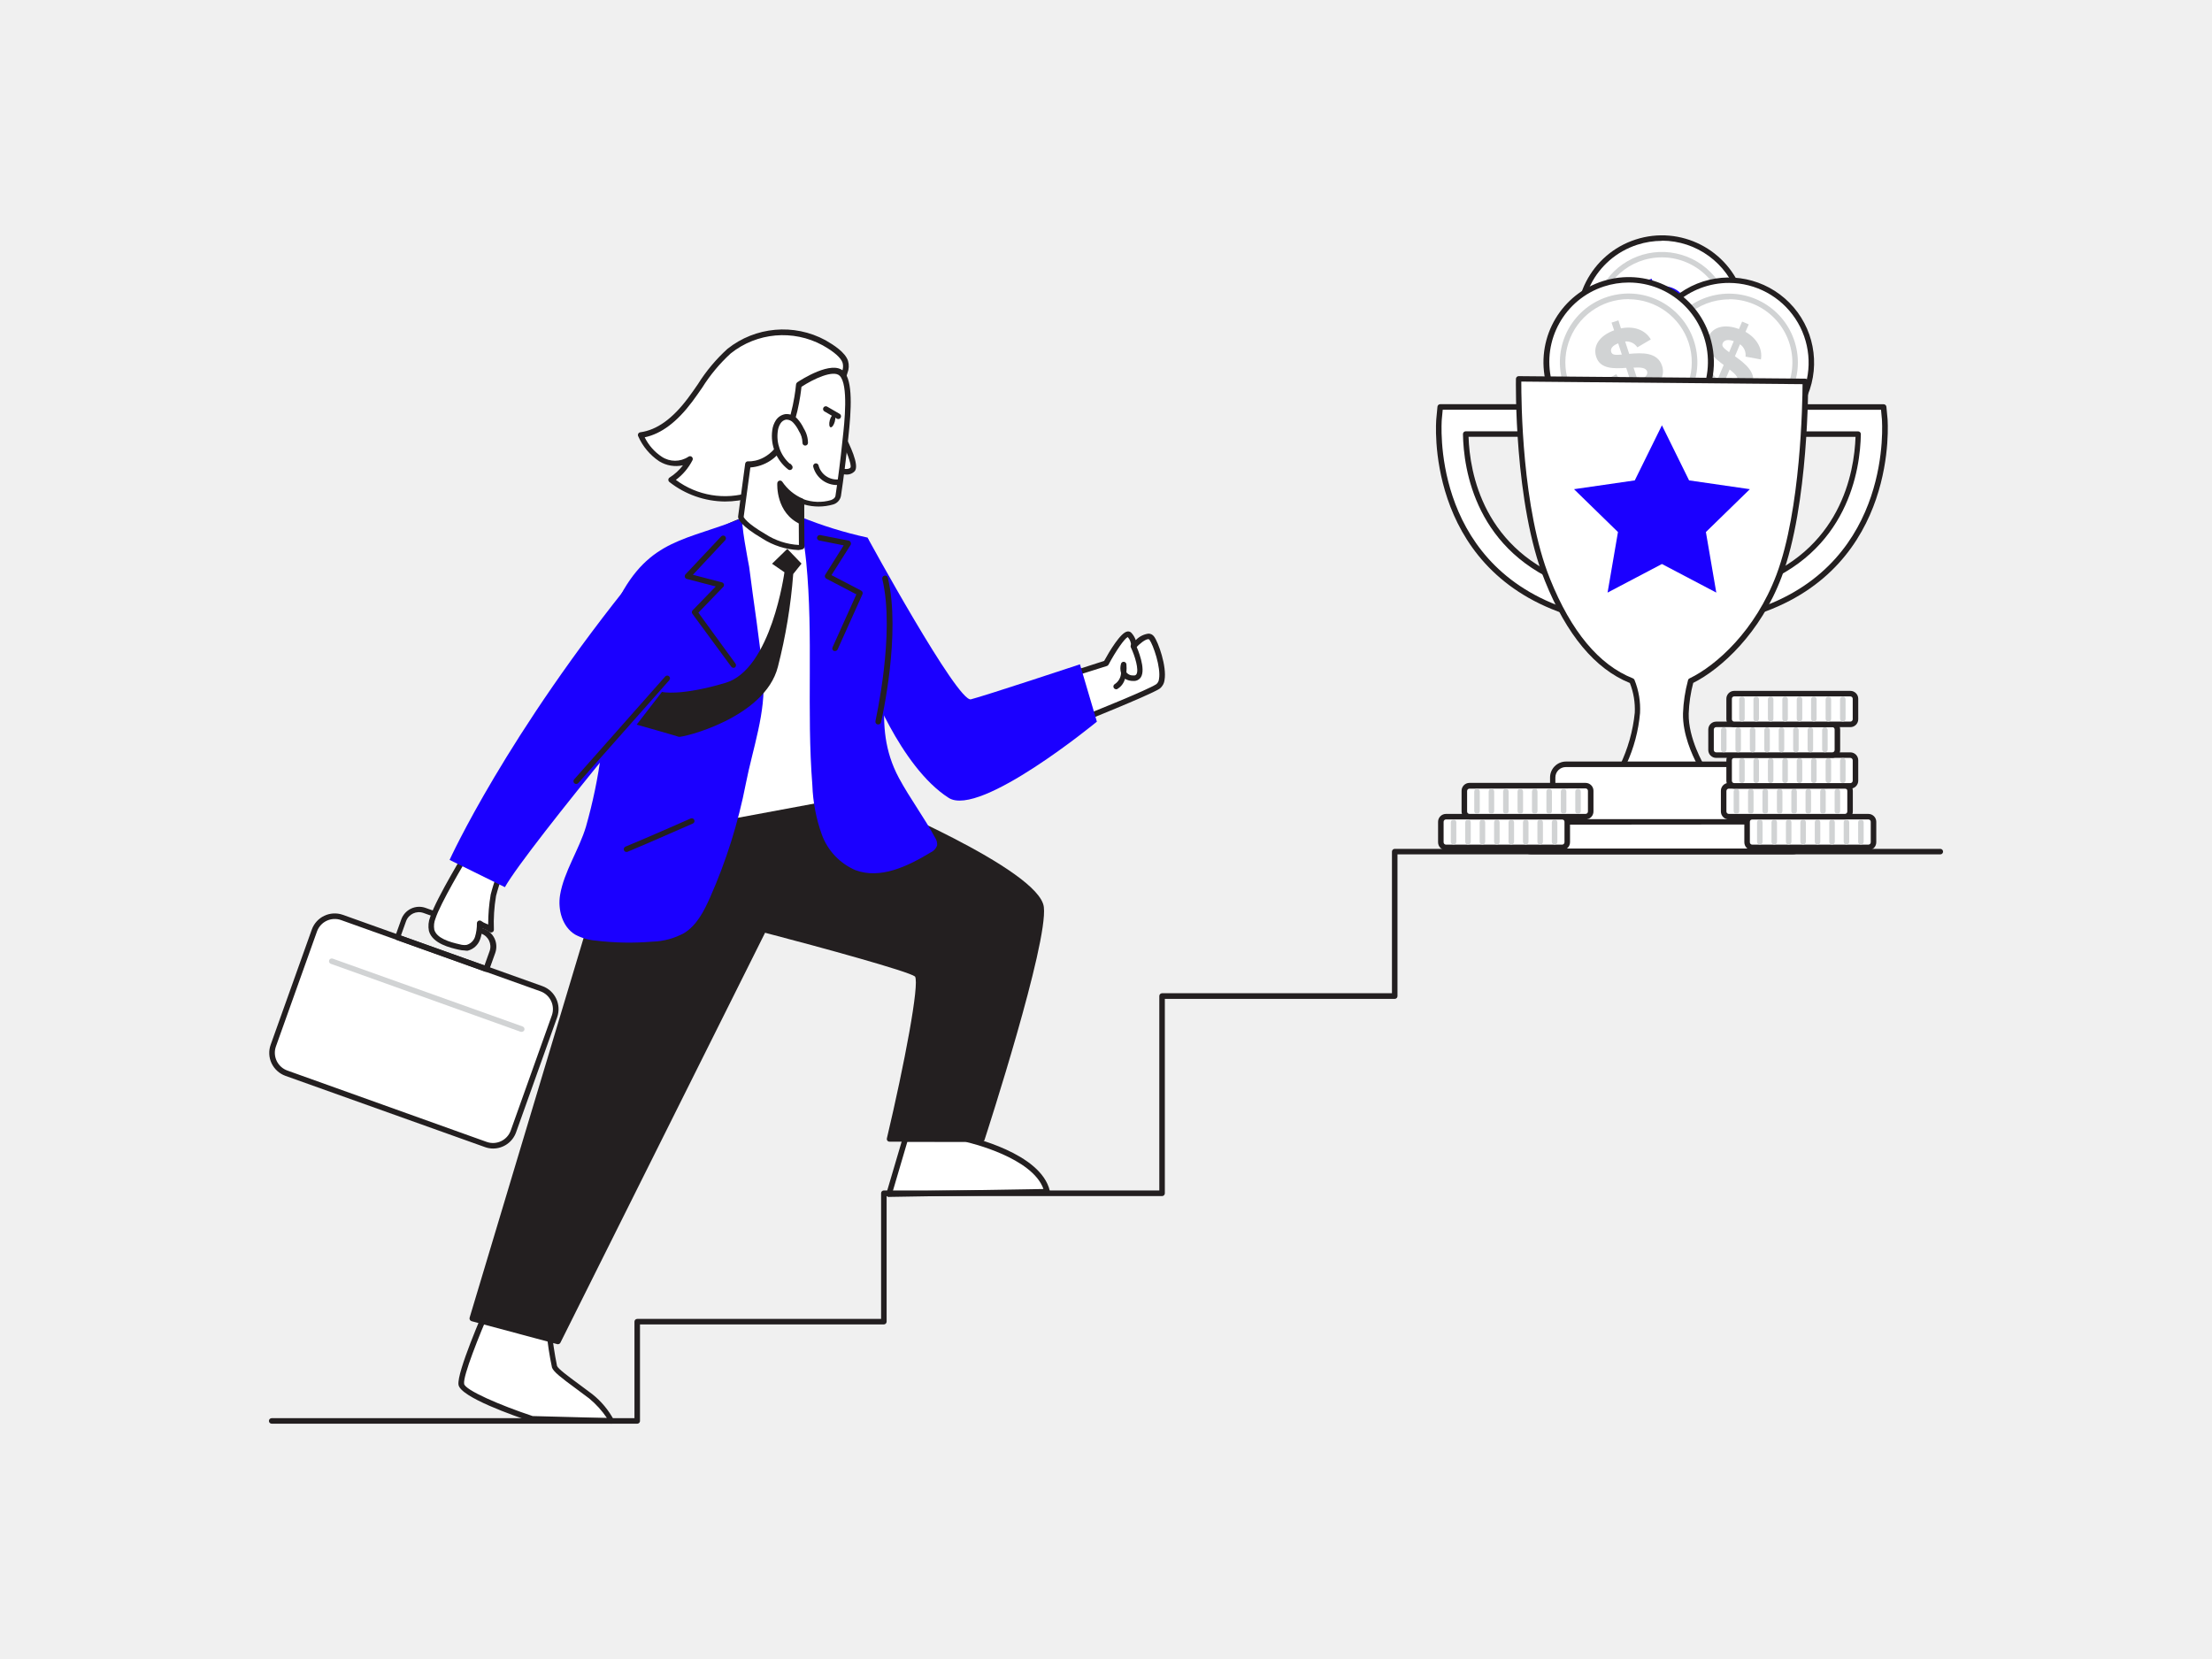
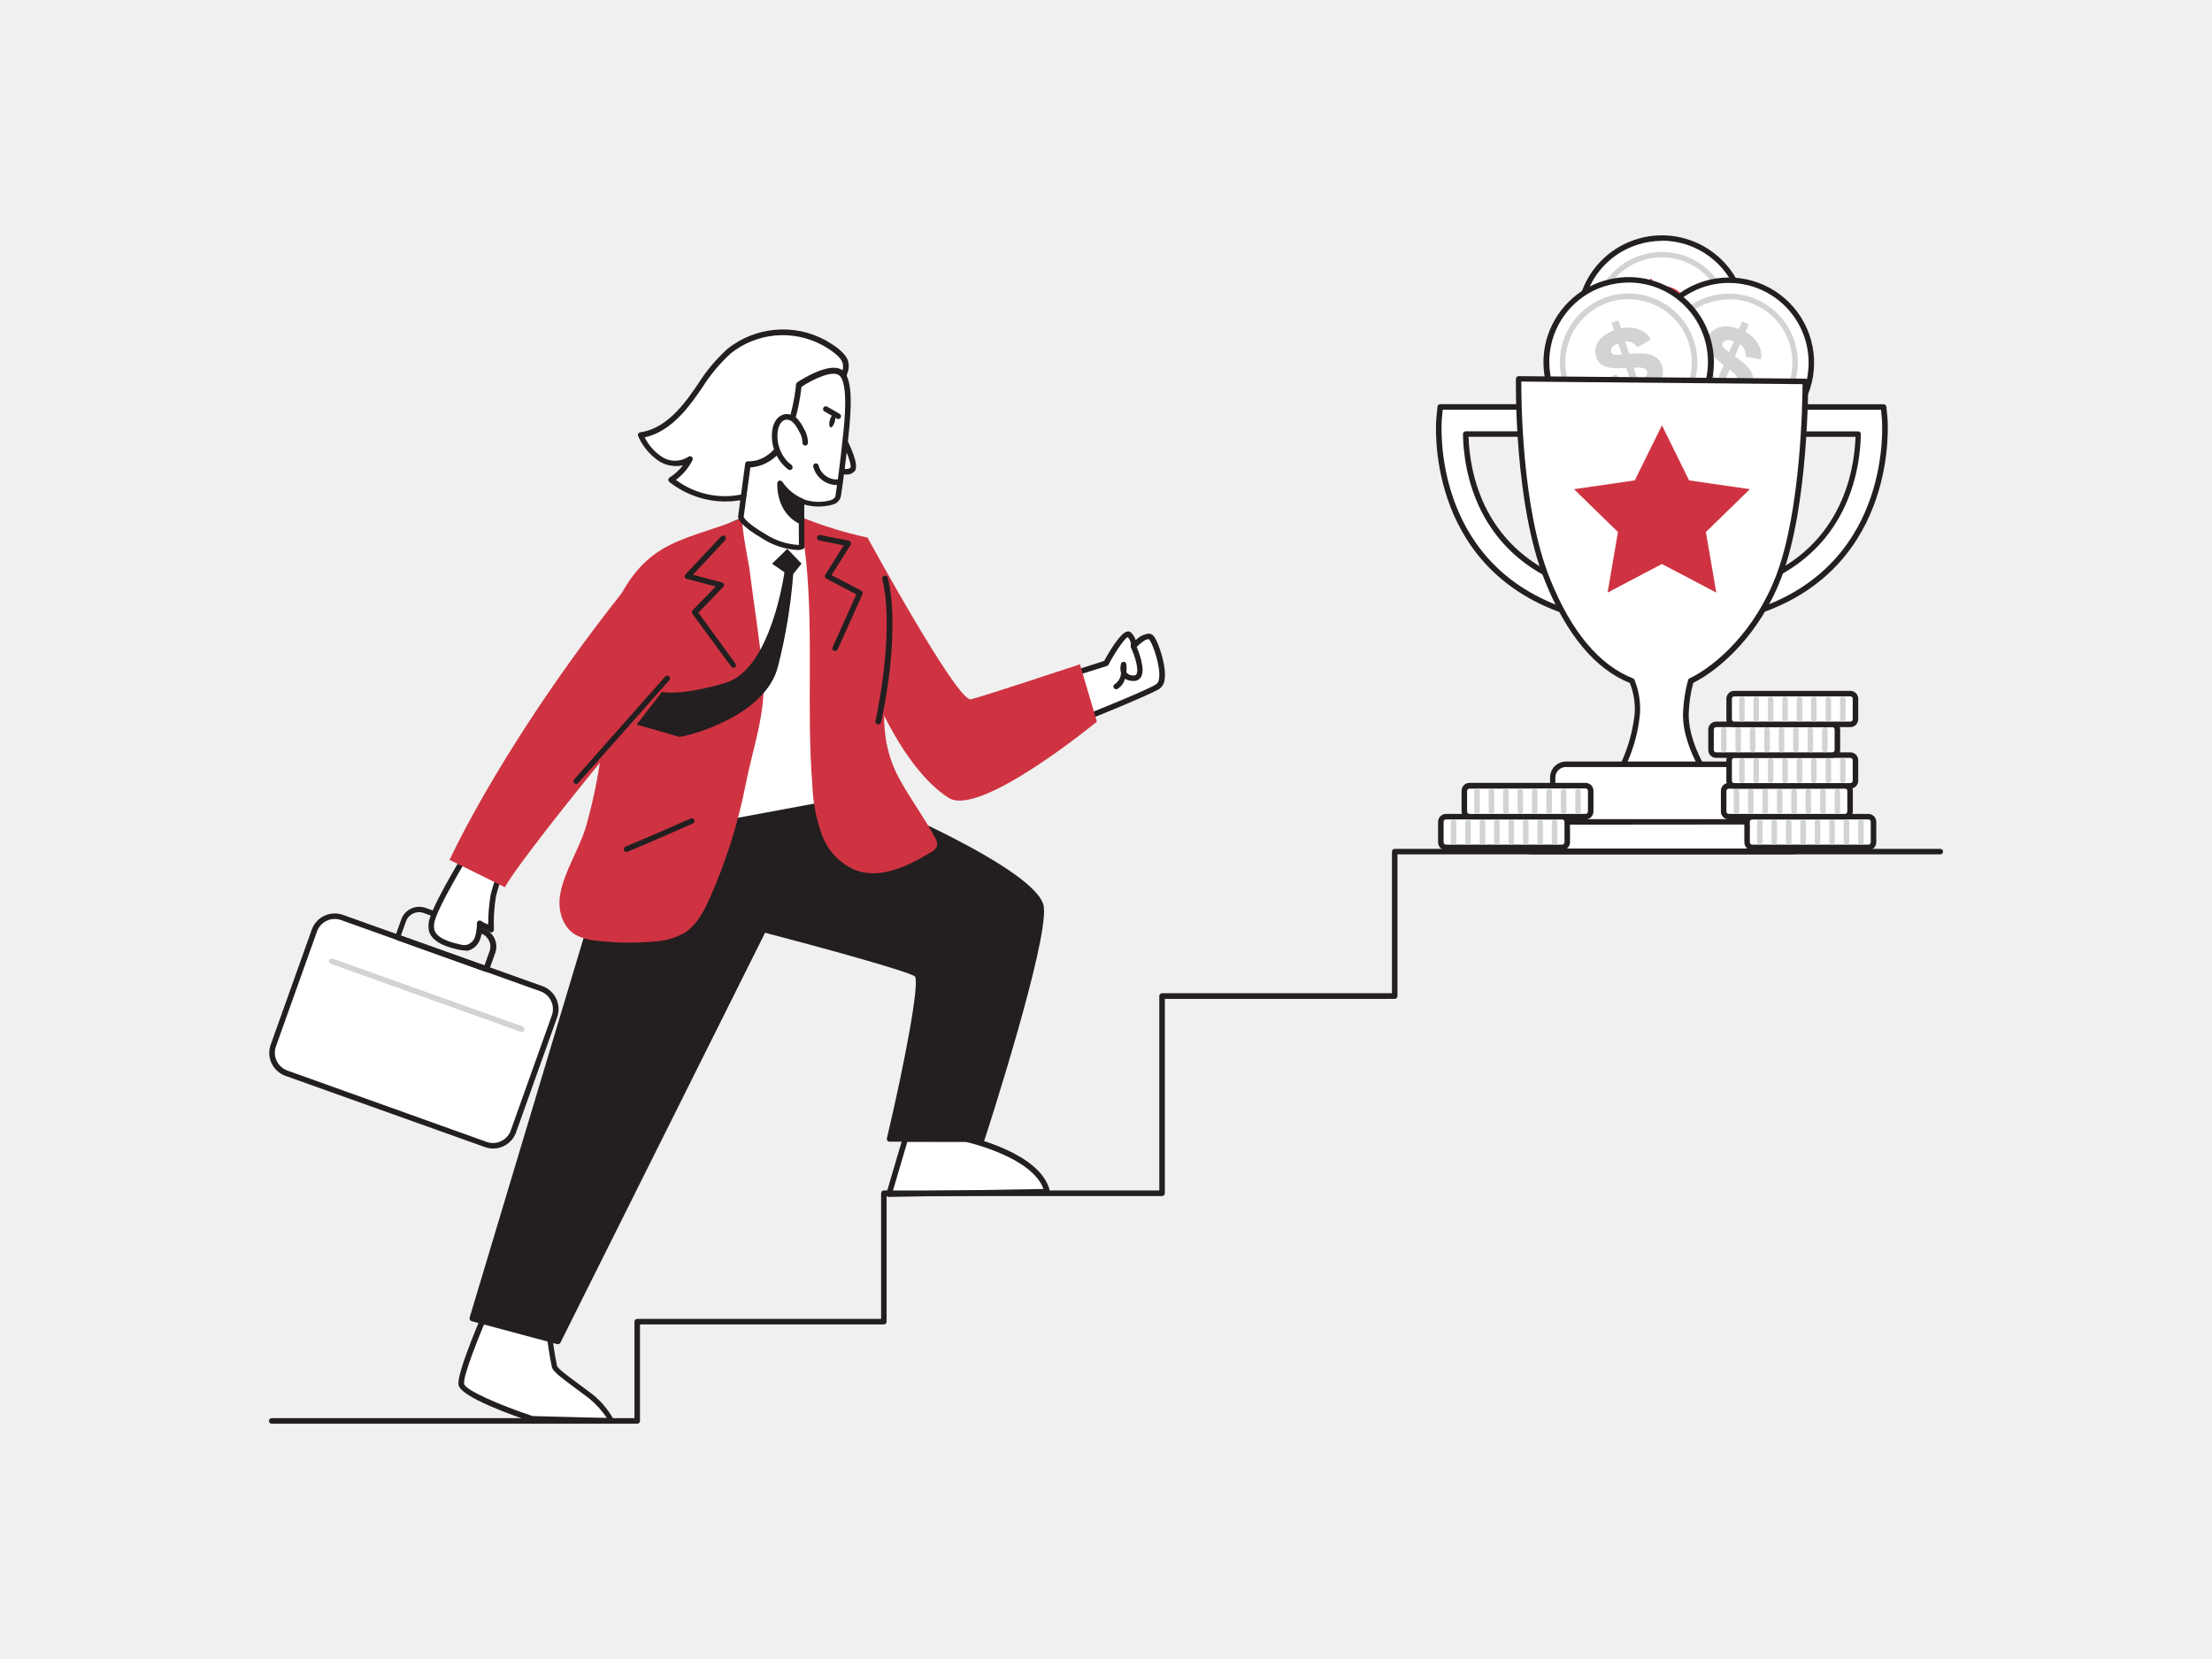
<svg xmlns="http://www.w3.org/2000/svg" viewBox="0 0 400 300">
  <g id="_494_motivation_flatline" data-name="#494_motivation_flatline">
    <circle cx="300.53" cy="57.97" r="14.92" fill="#fff" />
    <path d="M300.54,73.39a15.43,15.43,0,0,1-14.67-10.65,15.41,15.41,0,1,1,29.32-9.53h0a15.4,15.4,0,0,1-14.65,20.18Zm0-29.84a14.65,14.65,0,0,0-4.47.71,14.43,14.43,0,1,0,18.17,9.26h0a14.45,14.45,0,0,0-13.7-10Z" fill="#231f20" />
    <path d="M300.54,70.4a12.42,12.42,0,0,1-11.08-18.06,12.42,12.42,0,1,1,14.91,17.45A12.46,12.46,0,0,1,300.54,70.4Zm0-23.86a11.44,11.44,0,1,0,5.17,1.25A11.35,11.35,0,0,0,300.54,46.54Z" fill="#d1d3d4" />
-     <path d="M303,63.61l.51,1.55-1.24.4-.52-1.62c-2.55.53-4.73-.21-5.89-2.49l2.49-1.32A2.58,2.58,0,0,0,301,61.62L300.1,59c-2.24.16-4.73.23-5.44-2-.64-2,.64-3.84,3.24-4.79l-.45-1.4,1.23-.4.47,1.44c2.36-.46,4.37.28,5.4,2l-2.44,1.43a2.39,2.39,0,0,0-2.2-1.06l.73,2.24c2.3-.21,5.12-.35,5.94,2.18C307.24,60.64,305.89,62.6,303,63.61Zm-3.65-7-.67-2.06c-1,.37-1.46.95-1.25,1.57S298.31,56.64,299.31,56.58Zm4.55,3c-.22-.68-1.2-.74-2.43-.67l.79,2.44C303.54,60.87,304.07,60.2,303.86,59.56Z" fill="#1b00ff" />
+     <path d="M303,63.61l.51,1.55-1.24.4-.52-1.62c-2.55.53-4.73-.21-5.89-2.49l2.49-1.32A2.58,2.58,0,0,0,301,61.62L300.1,59c-2.24.16-4.73.23-5.44-2-.64-2,.64-3.84,3.24-4.79l-.45-1.4,1.23-.4.47,1.44c2.36-.46,4.37.28,5.4,2l-2.44,1.43a2.39,2.39,0,0,0-2.2-1.06l.73,2.24c2.3-.21,5.12-.35,5.94,2.18C307.24,60.64,305.89,62.6,303,63.61Zm-3.65-7-.67-2.06c-1,.37-1.46.95-1.25,1.57S298.31,56.64,299.31,56.58Zm4.55,3c-.22-.68-1.2-.74-2.43-.67l.79,2.44C303.54,60.87,304.07,60.2,303.86,59.56Z" fill="#CF3341" />
    <circle cx="312.69" cy="65.54" r="14.92" fill="#fff" />
    <path d="M312.68,81a15.28,15.28,0,0,1-6-1.22,15.41,15.41,0,0,1,.19-28.48,15.41,15.41,0,1,1,5.8,29.7Zm0-29.84a14.42,14.42,0,1,0,13.26,20h0a14.43,14.43,0,0,0-13.26-20Z" fill="#231f20" />
    <path d="M312.68,78a12.45,12.45,0,1,1,4.68-.92A12.39,12.39,0,0,1,312.68,78Zm0-23.86A11.43,11.43,0,1,0,323.21,70h0a11.43,11.43,0,0,0-6.08-15A11.48,11.48,0,0,0,312.69,54.11Z" fill="#d1d3d4" />
    <path d="M310.84,71.39l-.64,1.5-1.19-.5.66-1.57c-2.28-1.27-3.43-3.25-2.82-5.74l2.75.63a2.59,2.59,0,0,0,1,2.87L311.7,66c-1.79-1.34-3.72-2.92-2.82-5,.8-1.91,3-2.48,5.58-1.5l.57-1.35,1.2.51L315.64,60c2.09,1.2,3.12,3.08,2.79,5l-2.78-.51a2.38,2.38,0,0,0-1-2.24l-.92,2.17c1.88,1.34,4.11,3.08,3.07,5.53C316,72,313.71,72.55,310.84,71.39Zm1.84-7.7.84-2c-1-.36-1.72-.24-2,.37S311.88,63.08,312.68,63.69Zm1.48,5.23c.28-.67-.41-1.34-1.39-2.1l-1,2.37C313.07,69.7,313.9,69.54,314.16,68.92Z" fill="#d1d3d4" />
    <circle cx="294.51" cy="65.52" r="14.92" fill="#fff" />
    <path d="M294.52,80.93a15.41,15.41,0,1,1,14.65-20.18h0a15.41,15.41,0,0,1-14.65,20.18Zm0-29.84a14.65,14.65,0,0,0-4.47.71,14.34,14.34,0,1,0,4.47-.71Z" fill="#231f20" />
    <path d="M294.51,77.94a12.43,12.43,0,1,1,3.84-.61A12.45,12.45,0,0,1,294.51,77.94Zm0-23.85A11.43,11.43,0,1,0,305.37,62h0a11.45,11.45,0,0,0-10.85-7.89Z" fill="#d1d3d4" />
    <path d="M296.94,71.15l.5,1.55-1.23.4-.52-1.61c-2.56.52-4.73-.22-5.89-2.5l2.49-1.32a2.57,2.57,0,0,0,2.64,1.49l-.86-2.64c-2.23.16-4.72.23-5.43-2-.64-2,.64-3.84,3.24-4.79l-.46-1.39,1.24-.41.46,1.45c2.37-.47,4.38.27,5.4,2l-2.43,1.43a2.39,2.39,0,0,0-2.21-1.06l.73,2.24c2.3-.21,5.13-.35,5.95,2.18C301.21,68.18,299.87,70.14,296.94,71.15Zm-3.65-7-.67-2.06c-1,.37-1.46.95-1.26,1.57S292.29,64.18,293.29,64.12Zm4.55,3c-.23-.68-1.2-.74-2.44-.67l.8,2.45C297.52,68.41,298.05,67.74,297.84,67.1Z" fill="#d1d3d4" />
    <path d="M163.71,206l-3,10,28.59-.47c-1.54-6.67-14.68-9.52-14.68-9.52Z" fill="#fff" />
    <path d="M160.76,216.46a.51.51,0,0,1-.4-.2.53.53,0,0,1-.08-.44l2.95-10a.49.49,0,0,1,.48-.36h11.06c.55.12,13.48,3,15.07,9.89a.49.49,0,0,1-.1.42.51.51,0,0,1-.38.2l-28.59.47Zm3.32-10-2.65,9,27.26-.45c-2-5.67-13.22-8.34-14.08-8.53Z" fill="#231f20" />
    <path d="M193.87,121.86c.3,0,6.14-1.94,6.14-1.94s3.32-6.14,4.23-5.13a2.84,2.84,0,0,1,.8,2s2.31-2.61,3.22-1.41,3,7.55,1.11,8.75-14.79,6.36-14.79,6.36Z" fill="#fff" />
    <path d="M194.58,131a.52.52,0,0,1-.5-.46l-.7-8.64a.47.47,0,0,1,.11-.36.46.46,0,0,1,.32-.17c.37-.08,3.7-1.16,5.86-1.86.92-1.69,3-5.18,4.21-5.32a.8.8,0,0,1,.73.27,3.69,3.69,0,0,1,.77,1.3,3.86,3.86,0,0,1,2.3-1.18,1.23,1.23,0,0,1,1,.51c.78,1,2.35,5.46,1.9,7.9a2.27,2.27,0,0,1-.93,1.58c-1.93,1.21-14.34,6.18-14.86,6.39A.43.43,0,0,1,194.58,131Zm-.17-8.76.61,7.54c2.61-1.05,12.47-5,14.08-6.06a1.34,1.34,0,0,0,.48-.91c.39-2.11-1.06-6.23-1.72-7.12a.24.24,0,0,0-.22-.11c-.54,0-1.64.89-2.22,1.55a.51.51,0,0,1-.58.13.5.5,0,0,1-.3-.51,2.29,2.29,0,0,0-.61-1.55c-.58.27-2.13,2.47-3.48,5a.49.49,0,0,1-.28.23C198,121.1,195.47,121.93,194.41,122.24Z" fill="#231f20" />
    <path d="M88.38,236.13s-5.28,12.07-5,14.18,12.83,6.26,12.83,6.26l14.37.38a15,15,0,0,0-3.75-4.46c-3.28-2.5-6.26-4.47-6.56-5.35a64.5,64.5,0,0,1-1.05-6.79Z" fill="#fff" />
    <path d="M110.6,257.45h0l-14.37-.38-.15,0c-3-1-12.85-4.42-13.17-6.67s4.47-13.2,5-14.45a.5.5,0,0,1,.64-.26l10.86,4.21a.54.54,0,0,1,.32.41,63.47,63.47,0,0,0,1,6.7c.17.5,2.08,1.91,3.94,3.28.76.56,1.59,1.17,2.44,1.82a15,15,0,0,1,3.94,4.75.51.51,0,0,1-.1.43A.53.53,0,0,1,110.6,257.45Zm-14.28-1.38,13.43.35a16.61,16.61,0,0,0-3.2-3.53c-.85-.65-1.67-1.25-2.44-1.82-2.72-2-4-3-4.29-3.77a55.24,55.24,0,0,1-1-6.59l-10.14-3.94c-2,4.66-5,12.08-4.75,13.47C84.05,251.35,90.45,254.13,96.32,256.07Z" fill="#231f20" />
-     <path d="M156.87,97.21s16.29,29.85,18.7,29.25,19.72-6.33,19.72-6.33l3.06,10.37s-21.14,17.4-26.8,13.78c-8.91-5.7-14.68-21.64-14.68-21.64Z" fill="#1b00ff" />
+     <path d="M156.87,97.21s16.29,29.85,18.7,29.25,19.72-6.33,19.72-6.33l3.06,10.37s-21.14,17.4-26.8,13.78c-8.91-5.7-14.68-21.64-14.68-21.64Z" fill="#CF3341" />
    <rect x="51.79" y="171.48" width="46.13" height="29.91" rx="3.91" transform="translate(67.08 -14.32) rotate(19.66)" fill="#fff" />
    <path d="M89.18,207.69a4.29,4.29,0,0,1-1.49-.26h0L51.62,194.55a4.45,4.45,0,0,1-2.51-2.27,4.38,4.38,0,0,1-.16-3.37l7.43-20.81A4.41,4.41,0,0,1,62,165.43l36.08,12.89a4.42,4.42,0,0,1,2.67,5.64l-7.43,20.81a4.41,4.41,0,0,1-4.15,2.92ZM88,206.49a3.41,3.41,0,0,0,4.36-2.06l7.43-20.81a3.42,3.42,0,0,0-2.06-4.36L61.68,166.38a3.41,3.41,0,0,0-4.36,2.06l-7.43,20.81A3.41,3.41,0,0,0,52,193.6Z" fill="#231f20" />
    <path d="M94.35,186.59a.47.47,0,0,1-.17,0L59.83,174.29a.5.5,0,0,1-.31-.64.5.5,0,0,1,.64-.3l34.35,12.27a.51.51,0,0,1,.31.64A.52.52,0,0,1,94.35,186.59Z" fill="#d1d3d4" />
    <path d="M87.91,175.72a.51.51,0,0,1-.17,0l-16-5.74a.46.46,0,0,1-.28-.25.48.48,0,0,1,0-.39l1.1-3.07a3.44,3.44,0,0,1,4.41-2.09l10.49,3.75a3.44,3.44,0,0,1,2.09,4.41l-1.1,3.07a.51.51,0,0,1-.47.34ZM72.5,169.18l15.11,5.4.93-2.6a2.47,2.47,0,0,0-1.49-3.14l-10.48-3.75a2.47,2.47,0,0,0-3.14,1.49Z" fill="#231f20" />
    <path d="M90.88,156.7s-1.11,3-1.66,5.17a29.17,29.17,0,0,0-.41,6.23c-.59-.58-1.46-.66-2.07-1.16a7.88,7.88,0,0,1-.39,2.65,2.68,2.68,0,0,1-1.89,1.75,3.38,3.38,0,0,1-1.41-.1c-1.68-.37-4.47-1.1-5-3a4.09,4.09,0,0,1,.23-2.26c1-3,5.83-11.08,6.63-12.38" fill="#fff" />
    <path d="M84.05,171.88a5,5,0,0,1-1.11-.15c-1.42-.32-4.74-1.06-5.38-3.39a4.5,4.5,0,0,1,.24-2.54c1.08-3.35,6.62-12.41,6.68-12.5a.5.5,0,0,1,.85.53c-1.43,2.32-5.71,9.56-6.58,12.27a3.63,3.63,0,0,0-.22,2c.42,1.55,2.7,2.24,4.63,2.67a2.91,2.91,0,0,0,1.21.1,2.24,2.24,0,0,0,1.52-1.44,7.9,7.9,0,0,0,.35-2.49.5.5,0,0,1,.3-.44.51.51,0,0,1,.52.07,3.19,3.19,0,0,0,.84.45l.38.16a31.82,31.82,0,0,1,.45-5.41c.55-2.2,1.64-5.1,1.68-5.22a.49.49,0,0,1,.64-.29.5.5,0,0,1,.3.64s-1.11,3-1.65,5.11a29.82,29.82,0,0,0-.39,6.09.48.48,0,0,1-.12.36.51.51,0,0,1-.67.07h0l-.06,0a2.81,2.81,0,0,0-.95-.54l-.3-.13a6.89,6.89,0,0,1-.39,2,3.21,3.21,0,0,1-2.26,2.06A2.21,2.21,0,0,1,84.05,171.88Z" fill="#231f20" />
-     <path d="M127.1,115.78c-.85.47-31.63,37.26-35.8,44.65l-10-4.93s10.26-22.66,33.95-51.75C125.49,97.17,127.1,115.78,127.1,115.78Z" fill="#1b00ff" />
+     <path d="M127.1,115.78c-.85.47-31.63,37.26-35.8,44.65l-10-4.93s10.26-22.66,33.95-51.75C125.49,97.17,127.1,115.78,127.1,115.78Z" fill="#CF3341" />
    <path d="M155.51,144.28s32,13.21,32.8,19.81S177.61,206,177.61,206H160.86s6.71-28.36,4.93-29.74-27.7-8.14-27.7-8.14l-37.16,74.48L85.4,238.41l27-89.94Z" fill="#231f20" />
    <path d="M100.93,243.07l-.13,0-15.53-4.16a.52.52,0,0,1-.35-.63l27-89.94a.51.51,0,0,1,.43-.35l43.07-4.18a.5.5,0,0,1,.24,0c1.32.54,32.31,13.4,33.1,20.21.77,6.63-10.25,40.65-10.72,42.09a.47.47,0,0,1-.47.34H160.86a.48.48,0,0,1-.39-.18.51.51,0,0,1-.09-.43c3.17-13.4,5.94-28,5.08-29.26-1.2-.93-16.72-5.2-27.11-7.91l-37,74.11A.49.49,0,0,1,100.93,243.07Zm-14.91-5L100.67,242l37-74.12a.5.5,0,0,1,.57-.26c2.67.7,26.08,6.82,27.89,8.22s-2.51,20.71-4.61,29.64h15.76c1.18-3.66,11.26-35.25,10.56-41.33-.59-5.15-23.46-15.67-32.38-19.35l-42.61,4.14Z" fill="#231f20" />
    <path d="M155.51,144.28,119.15,151l9-53.71s5.49-3.94,9.94-3.92c5.31,0,9.84,4.1,11.62,5.12C153,100.41,155.51,144.28,155.51,144.28Z" fill="#fff" />
    <path d="M119.15,151.54a.51.51,0,0,1-.36-.15.5.5,0,0,1-.14-.44l9-53.7a.49.49,0,0,1,.2-.32c.23-.17,5.64-4,10.19-4h0c4.41,0,8.25,2.71,10.55,4.31.52.37,1,.69,1.31.88,3.33,1.92,5.6,38.78,6,46.15a.5.5,0,0,1-.41.52l-36.36,6.76Zm9.49-53.92-8.88,52.8L155,143.87c-1-16.89-3.3-43.64-5.49-44.9-.37-.22-.84-.55-1.39-.93-2.19-1.53-5.87-4.11-10-4.13h0C134.27,93.91,129.58,97,128.64,97.62Z" fill="#231f20" />
-     <path d="M134.34,93.62c-.54.35,1,8.17,1.13,8.87.82,6.6,1.94,13.3,2.53,19.88.57,6.33-1.91,13.08-3.12,19.29a96.1,96.1,0,0,1-6.5,20.68c-1.09,2.45-2.4,5-4.67,6.39a12.7,12.7,0,0,1-5.76,1.55,49.88,49.88,0,0,1-10.22-.19A9.48,9.48,0,0,1,104,169c-2.32-1.41-3.16-4.49-2.72-7.17.7-4.19,3.44-8.2,4.68-12.34a92.76,92.76,0,0,0,2.76-13.31c1.33-9.16,1.77-18.41,3-27.58C117.44,97.21,124.36,97.79,134.34,93.62Z" fill="#1b00ff" />
-     <path d="M156.87,97.21c.22.05,3.73,13.4,3.8,14.31.88,10.32-3.38,19.36,1.88,29.16,2,3.71,4.55,7.1,6.55,10.81a2.16,2.16,0,0,1,.36,1.4,2.21,2.21,0,0,1-1.19,1.27c-4.13,2.49-9.06,4.88-13.58,3.19a11.15,11.15,0,0,1-6.08-6.44A29.51,29.51,0,0,1,146.9,142c-1.07-13.54.21-26.92-1.11-40.39,0-.35-1-8.18-1.16-8.2A73.41,73.41,0,0,0,156.87,97.21Z" fill="#1b00ff" />
+     <path d="M134.34,93.62c-.54.35,1,8.17,1.13,8.87.82,6.6,1.94,13.3,2.53,19.88.57,6.33-1.91,13.08-3.12,19.29a96.1,96.1,0,0,1-6.5,20.68c-1.09,2.45-2.4,5-4.67,6.39a12.7,12.7,0,0,1-5.76,1.55,49.88,49.88,0,0,1-10.22-.19A9.48,9.48,0,0,1,104,169c-2.32-1.41-3.16-4.49-2.72-7.17.7-4.19,3.44-8.2,4.68-12.34a92.76,92.76,0,0,0,2.76-13.31c1.33-9.16,1.77-18.41,3-27.58C117.44,97.21,124.36,97.79,134.34,93.62Z" fill="#CF3341" />
+     <path d="M156.87,97.21c.22.05,3.73,13.4,3.8,14.31.88,10.32-3.38,19.36,1.88,29.16,2,3.71,4.55,7.1,6.55,10.81a2.16,2.16,0,0,1,.36,1.4,2.21,2.21,0,0,1-1.19,1.27c-4.13,2.49-9.06,4.88-13.58,3.19a11.15,11.15,0,0,1-6.08-6.44A29.51,29.51,0,0,1,146.9,142c-1.07-13.54.21-26.92-1.11-40.39,0-.35-1-8.18-1.16-8.2A73.41,73.41,0,0,0,156.87,97.21Z" fill="#CF3341" />
    <path d="M142.37,99.25l-2.76,2.69,2.24,1.54s-2.36,17.54-10.65,20-11.5,1.64-11.5,1.64l-4.57,5.92s7.1,2,7.61,2.2,15.56-3.34,17.93-12.67a96.88,96.88,0,0,0,2.77-16.77l1.5-1.88Z" fill="#231f20" />
    <path d="M132.63,120.76a.49.49,0,0,1-.4-.21l-7-9.52a.5.5,0,0,1,0-.65l4.2-4.33-5.24-1.36a.51.51,0,0,1-.35-.35.5.5,0,0,1,.12-.48L130.41,97a.5.5,0,0,1,.73.69l-5.84,6.25,5.25,1.37a.53.53,0,0,1,.36.35.5.5,0,0,1-.13.48l-4.49,4.65L133,120a.51.51,0,0,1-.11.7A.47.47,0,0,1,132.63,120.76Z" fill="#231f20" />
    <path d="M113.29,154.06a.5.5,0,0,1-.46-.3.52.52,0,0,1,.27-.66c4.16-1.71,11.71-5.06,11.79-5.09a.5.5,0,0,1,.66.26.49.49,0,0,1-.26.65c-.07,0-7.64,3.39-11.81,5.11A.58.58,0,0,1,113.29,154.06Z" fill="#231f20" />
    <path d="M151,117.72a.51.51,0,0,1-.2,0,.51.51,0,0,1-.25-.67l4.31-9.57-5.44-2.84a.52.52,0,0,1-.25-.31.47.47,0,0,1,.06-.4l3.33-5.31-4.42-.88a.49.49,0,0,1-.39-.58.51.51,0,0,1,.59-.4l5.13,1a.52.52,0,0,1,.36.3.5.5,0,0,1,0,.46L150.36,104l5.38,2.81a.51.51,0,0,1,.22.65l-4.5,10A.49.49,0,0,1,151,117.72Z" fill="#231f20" />
    <path d="M135.82,89.45a15.5,15.5,0,0,1-14.47-2.68A9.76,9.76,0,0,0,124.8,83a4.84,4.84,0,0,1-5.35,0,10.24,10.24,0,0,1-3.6-4.31c3.73-.52,6.71-3.37,9-6.39s4.14-6.4,7-8.81A15.54,15.54,0,0,1,149,62c1.23.7,3.38,2,3.86,3.45.41,1.25-.4,2.07-.36,3.3.06,1.62.85,2.43.44,4.19a14.92,14.92,0,0,1-2.38,4.81,39.63,39.63,0,0,1-4,4.57A25.51,25.51,0,0,1,135.82,89.45Z" fill="#fff" />
    <path d="M131.06,90.69a16.49,16.49,0,0,1-10-3.52.5.5,0,0,1-.2-.42.46.46,0,0,1,.23-.4,9.24,9.24,0,0,0,2.41-2.21,5.79,5.79,0,0,1-4.3-.73,10.56,10.56,0,0,1-3.79-4.52.48.48,0,0,1,0-.45.49.49,0,0,1,.37-.27c3-.41,5.83-2.44,8.64-6.19.61-.81,1.19-1.65,1.77-2.49a30.54,30.54,0,0,1,5.35-6.4,16.13,16.13,0,0,1,17.73-1.57c1.5.86,3.57,2.18,4.08,3.73a3.42,3.42,0,0,1-.11,2.22,3.65,3.65,0,0,0-.22,1.22,6,6,0,0,0,.28,1.54,5.11,5.11,0,0,1,.15,2.78A15.55,15.55,0,0,1,151,78a28.63,28.63,0,0,1-3.14,3.66l-.93,1a25.85,25.85,0,0,1-11,7.31h0A16.45,16.45,0,0,1,131.06,90.69Zm-8.84-3.91A14.85,14.85,0,0,0,135.67,89h0a24.91,24.91,0,0,0,10.53-7l.94-1a28,28,0,0,0,3-3.53,14.47,14.47,0,0,0,2.31-4.65,4.13,4.13,0,0,0-.15-2.29,7.43,7.43,0,0,1-.31-1.76,4.78,4.78,0,0,1,.26-1.55,2.42,2.42,0,0,0,.12-1.61c-.3-.91-1.52-2-3.63-3.18a15.08,15.08,0,0,0-16.59,1.47,30,30,0,0,0-5.17,6.2c-.59.85-1.18,1.7-1.79,2.52-2.77,3.69-5.59,5.82-8.61,6.46a8.94,8.94,0,0,0,3.1,3.52,4.35,4.35,0,0,0,4.79,0,.5.5,0,0,1,.75.63A10.24,10.24,0,0,1,122.22,86.78Z" fill="#231f20" />
    <path d="M152.17,78.59s2.82,5.31,2,6.27-3,.07-3,.07" fill="#fff" />
    <path d="M153,85.81a5.71,5.71,0,0,1-2-.42.5.5,0,0,1,.38-.92c.61.24,2,.59,2.41.08.26-.46-.72-3.13-2.09-5.72a.5.5,0,0,1,.2-.68.5.5,0,0,1,.68.21c1.11,2.09,2.85,5.75,2,6.82A1.93,1.93,0,0,1,153,85.81Z" fill="#231f20" />
    <path d="M152.2,67.51c1.93,1.92.87,9.9.63,12.25-.34,3.31-.76,6.62-1.26,9.91-.31,2.09-5.75,1.61-6.65.89l.05,8.38s-2.67.46-6.87-2S134,93.46,134,93.46l1.28-9.54s3.59.37,6.12-3.71,3.08-10.66,3.08-10.66S150.31,65.64,152.2,67.51Z" fill="#fff" />
    <path d="M144.38,99.47a13.18,13.18,0,0,1-6.53-2.09c-4-2.35-4.4-3.55-4.38-3.95l1.28-9.58a.51.51,0,0,1,.55-.43c.13,0,3.32.27,5.65-3.47,2.44-3.93,3-10.38,3-10.44a.57.57,0,0,1,.22-.38c.64-.42,6.26-4.07,8.38-2,1.72,1.71,1.4,7,.85,12l-.07.63c-.35,3.32-.77,6.66-1.26,9.93a2,2,0,0,1-1.43,1.54,9.46,9.46,0,0,1-5.22,0l.05,7.61a.49.49,0,0,1-.41.5A4,4,0,0,1,144.38,99.47Zm-9.9-6c.07.18.61,1.17,3.88,3.08a12.36,12.36,0,0,0,6.11,2l-.05-7.91a.5.5,0,0,1,.28-.45.51.51,0,0,1,.53.06,8,8,0,0,0,5.05.18c.48-.19.75-.44.8-.76.49-3.26.91-6.58,1.25-9.88l.07-.64c.29-2.62,1.06-9.6-.56-11.2-1.12-1.12-4.75.57-6.91,2-.13,1.25-.81,6.9-3.13,10.64a7.57,7.57,0,0,1-6.11,3.94Z" fill="#231f20" />
    <path d="M151.73,87.19a3.91,3.91,0,0,1-4.19-2.9" fill="#fff" />
    <path d="M151.39,87.71a4.44,4.44,0,0,1-4.32-3.26.51.51,0,0,1,.31-.64.5.5,0,0,1,.63.31,3.41,3.41,0,0,0,3.65,2.57.5.5,0,0,1,.56.43.49.49,0,0,1-.41.56A2.83,2.83,0,0,1,151.39,87.71Z" fill="#231f20" />
    <path d="M145.61,80.11a4.43,4.43,0,0,0-.71-2.37,6.72,6.72,0,0,0-1.05-1.62,2.2,2.2,0,0,0-1.74-.71,2,2,0,0,0-1.4.9,3.93,3.93,0,0,0-.57,1.61,7.12,7.12,0,0,0,2.68,6.61l-.17-.21" fill="#fff" />
    <path d="M142.82,85a.48.48,0,0,1-.3-.11,7.68,7.68,0,0,1-2.87-7.09A4.3,4.3,0,0,1,140.3,76a2.52,2.52,0,0,1,1.76-1.12,2.65,2.65,0,0,1,2.14.86,7.18,7.18,0,0,1,1.15,1.74,5,5,0,0,1,.76,2.64.5.5,0,0,1-1-.09,4,4,0,0,0-.65-2.09,6.07,6.07,0,0,0-1-1.49,1.66,1.66,0,0,0-1.32-.57,1.49,1.49,0,0,0-1,.69,3.24,3.24,0,0,0-.49,1.39,6.65,6.65,0,0,0,2.11,5.84.49.49,0,0,1,.3.19l.17.21a.5.5,0,0,1-.05.66A.47.47,0,0,1,142.82,85Z" fill="#231f20" />
    <path d="M144.92,90.56a8.88,8.88,0,0,1-3.86-3.2s-.3,5.06,3.88,6.93Z" fill="#231f20" />
    <path d="M144.94,94.79a.45.45,0,0,1-.2,0c-4.45-2-4.2-7.2-4.18-7.42a.5.5,0,0,1,.93-.22,8.47,8.47,0,0,0,3.62,3,.5.5,0,0,1,.31.46l0,3.73a.48.48,0,0,1-.23.42A.5.5,0,0,1,144.94,94.79ZM141.67,89a6.36,6.36,0,0,0,2.77,4.49l0-2.58A10.72,10.72,0,0,1,141.67,89Z" fill="#231f20" />
    <ellipse cx="150.5" cy="76.12" rx="1.19" ry="0.47" transform="translate(37.85 201.63) rotate(-74.92)" fill="#231f20" />
    <line x1="151.59" y1="75.28" x2="149.38" y2="73.99" fill="#fff" />
    <path d="M151.59,75.78a.55.55,0,0,1-.25-.07l-2.21-1.29a.5.5,0,1,1,.5-.86l2.21,1.28a.51.51,0,0,1,.18.69A.5.5,0,0,1,151.59,75.78Z" fill="#231f20" />
    <line x1="104.2" y1="141.27" x2="120.68" y2="122.64" fill="#fff" />
    <path d="M104.2,141.77a.46.46,0,0,1-.33-.13.49.49,0,0,1-.05-.7l16.49-18.63a.49.49,0,0,1,.7,0,.51.51,0,0,1,0,.71L104.57,141.6A.51.51,0,0,1,104.2,141.77Z" fill="#231f20" />
    <path d="M283.05,110.48C258,102,260.2,76.07,260.23,75.81l.21-2.22h15.27v4.9H265.05c.1,5.83,2.05,21.39,19.58,27.34Z" fill="#fff" />
    <path d="M283.05,111a.41.41,0,0,1-.16,0C257.45,102.3,259.7,76,259.73,75.76l.21-2.22a.5.5,0,0,1,.5-.45h15.27a.5.5,0,0,1,.5.5v4.9a.5.5,0,0,1-.5.5H265.56c.21,6.43,2.62,20.73,19.23,26.37a.51.51,0,0,1,.29.25.58.58,0,0,1,0,.39l-1.58,4.64A.49.49,0,0,1,283.05,111ZM260.89,74.09l-.17,1.77c0,.25-2.12,25.45,22,34l1.25-3.7C266.77,100,264.65,84.81,264.55,78.5a.54.54,0,0,1,.14-.36.53.53,0,0,1,.36-.15h10.16v-3.9Z" fill="#231f20" />
    <path d="M318,110.48l-1.58-4.65c17.52-6,19.48-21.5,19.58-27.34H325.35v-4.9h15.27l.21,2.22C340.86,76.07,343,102,318,110.48Z" fill="#fff" />
    <path d="M318,111a.54.54,0,0,1-.22,0,.51.51,0,0,1-.25-.29L316,106a.5.5,0,0,1,.31-.63c16.6-5.64,19-19.94,19.23-26.37H325.35a.5.5,0,0,1-.5-.5v-4.9a.5.5,0,0,1,.5-.5h15.27a.51.51,0,0,1,.5.45l.21,2.22c0,.27,2.19,26.58-23.16,35.19A.45.45,0,0,1,318,111Zm-.95-4.84,1.26,3.7c24.09-8.52,22-33.73,22-34l-.16-1.76H325.85V78H336a.55.55,0,0,1,.36.15.54.54,0,0,1,.14.36C336.4,84.81,334.29,100,317.06,106.14Z" fill="#231f20" />
    <path d="M326.46,69l-51.85-.46s-.46,22.25,5.21,36.36c4.72,11.74,10.43,16.36,15.28,18.24a13.8,13.8,0,0,1,1,5.77,29,29,0,0,1-2.76,9.78h14.38s-3-4.94-2.88-9.66a26.75,26.75,0,0,1,.89-5.87c5.49-2.64,12.33-9.35,16-19C326.61,91.08,326.46,69,326.46,69Z" fill="#fff" />
    <path d="M307.72,139.17H293.34a.52.52,0,0,1-.43-.23.5.5,0,0,1,0-.49,28.49,28.49,0,0,0,2.71-9.58,13,13,0,0,0-.89-5.36c-6.28-2.53-11.45-8.73-15.35-18.44-5.65-14-5.26-36.33-5.25-36.56a.49.49,0,0,1,.5-.49h0l51.86.46a.51.51,0,0,1,.49.5c0,.22.1,22.34-4.79,35.31-3.84,10.22-11,16.69-16,19.2a25.11,25.11,0,0,0-.82,5.53c-.11,4.52,2.78,9.35,2.81,9.4a.49.49,0,0,1-.43.75Zm-13.6-1h12.75c-.84-1.59-2.62-5.41-2.53-9.17a26.68,26.68,0,0,1,.91-6,.47.47,0,0,1,.26-.32c4.88-2.35,11.93-8.67,15.73-18.75,4.41-11.73,4.7-31.13,4.72-34.46L275.1,69c0,3.35.08,23,5.19,35.67,3.83,9.54,8.88,15.59,15,18a.51.51,0,0,1,.28.28,14,14,0,0,1,1,6A27.94,27.94,0,0,1,294.12,138.17Z" fill="#231f20" />
    <path d="M283.18,138.21h34.7a2.38,2.38,0,0,1,2.38,2.38v8.65a0,0,0,0,1,0,0H280.8a0,0,0,0,1,0,0v-8.65A2.38,2.38,0,0,1,283.18,138.21Z" fill="#fff" />
    <path d="M320.26,149.75H280.8a.5.5,0,0,1-.5-.5v-8.66a2.89,2.89,0,0,1,2.88-2.88h34.7a2.89,2.89,0,0,1,2.88,2.88v8.66A.5.5,0,0,1,320.26,149.75Zm-39-1h38.46v-8.16a1.88,1.88,0,0,0-1.88-1.88h-34.7a1.88,1.88,0,0,0-1.88,1.88Z" fill="#231f20" />
    <rect x="274.93" y="148.63" width="51.2" height="5.35" rx="1.93" fill="#fff" />
    <path d="M324.2,154.48H276.86a2.43,2.43,0,0,1-2.43-2.44v-1.48a2.43,2.43,0,0,1,2.43-2.43H324.2a2.43,2.43,0,0,1,2.43,2.43V152A2.43,2.43,0,0,1,324.2,154.48Zm-47.34-5.35a1.43,1.43,0,0,0-1.43,1.43V152a1.44,1.44,0,0,0,1.43,1.44H324.2a1.44,1.44,0,0,0,1.43-1.44v-1.48a1.43,1.43,0,0,0-1.43-1.43Z" fill="#231f20" />
    <path d="M115.23,257.45H49.13a.5.5,0,0,1-.5-.5.5.5,0,0,1,.5-.5h65.6V239a.5.5,0,0,1,.5-.5h44.1V215.77a.5.5,0,0,1,.5-.5h49.81V180.11a.5.5,0,0,1,.5-.5h41.57V154a.5.5,0,0,1,.5-.5h98.66a.5.5,0,0,1,.5.5.5.5,0,0,1-.5.5H252.71v25.63a.5.5,0,0,1-.5.5H210.64v35.16a.5.5,0,0,1-.5.5H160.33V239a.51.51,0,0,1-.5.5h-44.1V257A.5.5,0,0,1,115.23,257.45Z" fill="#231f20" />
    <path d="M158.8,131h-.11a.51.51,0,0,1-.38-.6c0-.16,3.6-15.82,1.24-25.69a.5.5,0,1,1,1-.23c2.41,10.1-1.08,25.49-1.23,26.14A.51.51,0,0,1,158.8,131Z" fill="#231f20" />
    <path d="M201.82,124.64a.5.5,0,0,1-.22-.94,2.53,2.53,0,0,0,1.12-2,3,3,0,0,1,0-1.69.5.5,0,0,1,.52-.34.52.52,0,0,1,.45.44,8.07,8.07,0,0,1,0,1.45l.07.11a1.47,1.47,0,0,0,1.24.47.49.49,0,0,0,.49-.2c.51-.76-.25-3.32-1-4.88a.5.5,0,0,1,.92-.41c.32.71,1.86,4.35.88,5.84a1.51,1.51,0,0,1-1.35.65,2.93,2.93,0,0,1-1.51-.39,3,3,0,0,1-1.47,1.89A.48.48,0,0,1,201.82,124.64Z" fill="#231f20" />
-     <polygon points="300.53 76.91 305.44 86.87 316.43 88.46 308.48 96.21 310.36 107.16 300.53 101.99 290.7 107.16 292.58 96.21 284.63 88.46 295.62 86.87 300.53 76.91" fill="#1b00ff" />
+     <polygon points="300.53 76.91 305.44 86.87 316.43 88.46 308.48 96.21 310.36 107.16 300.53 101.99 290.7 107.16 292.58 96.21 284.63 88.46 295.62 86.87 300.53 76.91" fill="#CF3341" />
    <rect x="315.95" y="147.68" width="22.84" height="5.56" rx="0.93" fill="#fff" />
    <path d="M337.86,153.74h-21a1.43,1.43,0,0,1-1.43-1.43V148.6a1.43,1.43,0,0,1,1.43-1.42h21a1.43,1.43,0,0,1,1.43,1.42v3.71A1.43,1.43,0,0,1,337.86,153.74Zm-21-5.56a.42.42,0,0,0-.43.42v3.71a.43.43,0,0,0,.43.43h21a.43.43,0,0,0,.43-.43V148.6a.42.42,0,0,0-.43-.42Z" fill="#231f20" />
    <path d="M318.23,152.73a.5.5,0,0,1-.5-.5V148.7a.5.5,0,0,1,.5-.5.5.5,0,0,1,.5.5v3.53A.5.5,0,0,1,318.23,152.73Z" fill="#d1d3d4" />
    <path d="M320.84,152.73a.5.5,0,0,1-.5-.5V148.7a.5.5,0,0,1,.5-.5.5.5,0,0,1,.5.5v3.53A.5.5,0,0,1,320.84,152.73Z" fill="#d1d3d4" />
    <path d="M323.45,152.73a.5.5,0,0,1-.5-.5V148.7a.5.5,0,0,1,.5-.5.5.5,0,0,1,.5.5v3.53A.5.5,0,0,1,323.45,152.73Z" fill="#d1d3d4" />
    <path d="M326.06,152.73a.5.5,0,0,1-.5-.5V148.7a.5.5,0,0,1,.5-.5.5.5,0,0,1,.5.5v3.53A.5.5,0,0,1,326.06,152.73Z" fill="#d1d3d4" />
    <path d="M328.67,152.73a.5.5,0,0,1-.5-.5V148.7a.5.5,0,0,1,.5-.5.5.5,0,0,1,.5.5v3.53A.5.5,0,0,1,328.67,152.73Z" fill="#d1d3d4" />
    <path d="M331.29,152.73a.5.5,0,0,1-.5-.5V148.7a.5.5,0,0,1,.5-.5.5.5,0,0,1,.5.5v3.53A.5.5,0,0,1,331.29,152.73Z" fill="#d1d3d4" />
    <path d="M333.9,152.73a.5.5,0,0,1-.5-.5V148.7a.5.5,0,0,1,.5-.5.5.5,0,0,1,.5.5v3.53A.5.5,0,0,1,333.9,152.73Z" fill="#d1d3d4" />
    <path d="M336.51,152.73a.5.5,0,0,1-.5-.5V148.7a.5.5,0,0,1,.5-.5.5.5,0,0,1,.5.5v3.53A.5.5,0,0,1,336.51,152.73Z" fill="#d1d3d4" />
    <rect x="311.71" y="142.11" width="22.84" height="5.56" rx="0.93" fill="#fff" />
    <path d="M333.62,148.18h-21a1.44,1.44,0,0,1-1.43-1.43V143a1.43,1.43,0,0,1,1.43-1.43h21a1.43,1.43,0,0,1,1.43,1.43v3.71A1.44,1.44,0,0,1,333.62,148.18Zm-21-5.57a.43.43,0,0,0-.43.43v3.71a.43.43,0,0,0,.43.43h21a.43.43,0,0,0,.43-.43V143a.43.43,0,0,0-.43-.43Z" fill="#231f20" />
    <path d="M314,147.17a.5.5,0,0,1-.5-.5v-3.54a.5.5,0,0,1,1,0v3.54A.5.5,0,0,1,314,147.17Z" fill="#d1d3d4" />
    <path d="M316.6,147.17a.5.5,0,0,1-.5-.5v-3.54a.51.51,0,0,1,.5-.5.5.5,0,0,1,.5.5v3.54A.5.5,0,0,1,316.6,147.17Z" fill="#d1d3d4" />
    <path d="M319.21,147.17a.5.5,0,0,1-.5-.5v-3.54a.51.51,0,0,1,.5-.5.5.5,0,0,1,.5.5v3.54A.5.5,0,0,1,319.21,147.17Z" fill="#d1d3d4" />
    <path d="M321.82,147.17a.5.5,0,0,1-.5-.5v-3.54a.51.51,0,0,1,.5-.5.5.5,0,0,1,.5.5v3.54A.5.5,0,0,1,321.82,147.17Z" fill="#d1d3d4" />
    <path d="M324.43,147.17a.5.5,0,0,1-.5-.5v-3.54a.51.51,0,0,1,.5-.5.5.5,0,0,1,.5.5v3.54A.5.5,0,0,1,324.43,147.17Z" fill="#d1d3d4" />
    <path d="M327,147.17a.5.5,0,0,1-.5-.5v-3.54a.51.51,0,0,1,.5-.5.5.5,0,0,1,.5.5v3.54A.5.5,0,0,1,327,147.17Z" fill="#d1d3d4" />
    <path d="M329.65,147.17a.5.5,0,0,1-.5-.5v-3.54a.51.51,0,0,1,.5-.5.5.5,0,0,1,.5.5v3.54A.5.5,0,0,1,329.65,147.17Z" fill="#d1d3d4" />
    <path d="M332.26,147.17a.5.5,0,0,1-.5-.5v-3.54a.51.51,0,0,1,.5-.5.5.5,0,0,1,.5.5v3.54A.5.5,0,0,1,332.26,147.17Z" fill="#d1d3d4" />
    <rect x="312.69" y="136.55" width="22.84" height="5.56" rx="0.93" fill="#fff" />
    <path d="M334.6,142.61h-21a1.43,1.43,0,0,1-1.42-1.42v-3.71a1.43,1.43,0,0,1,1.42-1.43h21a1.43,1.43,0,0,1,1.43,1.43v3.71A1.43,1.43,0,0,1,334.6,142.61Zm-21-5.56a.43.43,0,0,0-.42.43v3.71a.42.42,0,0,0,.42.42h21a.43.43,0,0,0,.43-.42v-3.71a.44.44,0,0,0-.43-.43Z" fill="#231f20" />
    <path d="M315,141.61a.5.5,0,0,1-.5-.5v-3.54a.5.5,0,0,1,1,0v3.54A.5.5,0,0,1,315,141.61Z" fill="#d1d3d4" />
    <path d="M317.58,141.61a.5.5,0,0,1-.5-.5v-3.54a.5.5,0,0,1,1,0v3.54A.5.5,0,0,1,317.58,141.61Z" fill="#d1d3d4" />
    <path d="M320.19,141.61a.51.51,0,0,1-.5-.5v-3.54a.51.51,0,0,1,.5-.5.5.5,0,0,1,.5.5v3.54A.5.5,0,0,1,320.19,141.61Z" fill="#d1d3d4" />
    <path d="M322.8,141.61a.51.51,0,0,1-.5-.5v-3.54a.51.51,0,0,1,.5-.5.5.5,0,0,1,.5.5v3.54A.5.5,0,0,1,322.8,141.61Z" fill="#d1d3d4" />
    <path d="M325.41,141.61a.51.51,0,0,1-.5-.5v-3.54a.51.51,0,0,1,.5-.5.5.5,0,0,1,.5.5v3.54A.5.5,0,0,1,325.41,141.61Z" fill="#d1d3d4" />
    <path d="M328,141.61a.51.51,0,0,1-.5-.5v-3.54a.51.51,0,0,1,.5-.5.5.5,0,0,1,.5.5v3.54A.5.5,0,0,1,328,141.61Z" fill="#d1d3d4" />
    <path d="M330.63,141.61a.51.51,0,0,1-.5-.5v-3.54a.51.51,0,0,1,.5-.5.5.5,0,0,1,.5.5v3.54A.5.5,0,0,1,330.63,141.61Z" fill="#d1d3d4" />
    <path d="M333.24,141.61a.51.51,0,0,1-.5-.5v-3.54a.51.51,0,0,1,.5-.5.5.5,0,0,1,.5.5v3.54A.5.5,0,0,1,333.24,141.61Z" fill="#d1d3d4" />
    <rect x="309.42" y="130.99" width="22.84" height="5.56" rx="0.93" fill="#fff" />
    <path d="M331.34,137.05h-21a1.43,1.43,0,0,1-1.43-1.43v-3.7a1.43,1.43,0,0,1,1.43-1.43h21a1.43,1.43,0,0,1,1.42,1.43v3.7A1.43,1.43,0,0,1,331.34,137.05Zm-21-5.56a.43.43,0,0,0-.43.43v3.7a.43.43,0,0,0,.43.43h21a.42.42,0,0,0,.42-.43v-3.7a.42.42,0,0,0-.42-.43Z" fill="#231f20" />
    <path d="M311.71,136.05a.5.5,0,0,1-.5-.5V132a.5.5,0,0,1,.5-.5.51.51,0,0,1,.5.5v3.54A.51.51,0,0,1,311.71,136.05Z" fill="#d1d3d4" />
    <path d="M314.32,136.05a.5.5,0,0,1-.5-.5V132a.5.5,0,0,1,.5-.5.51.51,0,0,1,.5.5v3.54A.51.51,0,0,1,314.32,136.05Z" fill="#d1d3d4" />
    <path d="M316.93,136.05a.5.5,0,0,1-.5-.5V132a.5.5,0,0,1,.5-.5.51.51,0,0,1,.5.5v3.54A.51.51,0,0,1,316.93,136.05Z" fill="#d1d3d4" />
    <path d="M319.54,136.05a.5.5,0,0,1-.5-.5V132a.5.5,0,0,1,.5-.5.51.51,0,0,1,.5.5v3.54A.51.51,0,0,1,319.54,136.05Z" fill="#d1d3d4" />
    <path d="M322.15,136.05a.5.5,0,0,1-.5-.5V132a.5.5,0,0,1,.5-.5.51.51,0,0,1,.5.5v3.54A.51.51,0,0,1,322.15,136.05Z" fill="#d1d3d4" />
    <path d="M324.76,136.05a.5.5,0,0,1-.5-.5V132a.5.5,0,0,1,1,0v3.54A.5.5,0,0,1,324.76,136.05Z" fill="#d1d3d4" />
    <path d="M327.37,136.05a.5.5,0,0,1-.5-.5V132a.5.5,0,0,1,1,0v3.54A.5.5,0,0,1,327.37,136.05Z" fill="#d1d3d4" />
    <path d="M330,136.05a.5.5,0,0,1-.5-.5V132a.5.5,0,0,1,1,0v3.54A.5.5,0,0,1,330,136.05Z" fill="#d1d3d4" />
    <rect x="312.69" y="125.43" width="22.84" height="5.56" rx="0.93" fill="#fff" />
    <path d="M334.6,131.49h-21a1.43,1.43,0,0,1-1.42-1.43v-3.7a1.43,1.43,0,0,1,1.42-1.43h21a1.43,1.43,0,0,1,1.43,1.43v3.7A1.43,1.43,0,0,1,334.6,131.49Zm-21-5.56a.42.42,0,0,0-.42.43v3.7a.42.42,0,0,0,.42.43h21a.43.43,0,0,0,.43-.43v-3.7a.43.43,0,0,0-.43-.43Z" fill="#231f20" />
    <path d="M315,130.49a.5.5,0,0,1-.5-.5v-3.54a.5.5,0,1,1,1,0V130A.5.5,0,0,1,315,130.49Z" fill="#d1d3d4" />
    <path d="M317.58,130.49a.5.5,0,0,1-.5-.5v-3.54a.5.5,0,1,1,1,0V130A.5.5,0,0,1,317.58,130.49Z" fill="#d1d3d4" />
    <path d="M320.19,130.49a.51.51,0,0,1-.5-.5v-3.54a.51.51,0,0,1,.5-.5.5.5,0,0,1,.5.5V130A.5.5,0,0,1,320.19,130.49Z" fill="#d1d3d4" />
    <path d="M322.8,130.49a.51.51,0,0,1-.5-.5v-3.54a.51.51,0,0,1,.5-.5.5.5,0,0,1,.5.5V130A.5.5,0,0,1,322.8,130.49Z" fill="#d1d3d4" />
    <path d="M325.41,130.49a.51.51,0,0,1-.5-.5v-3.54a.51.51,0,0,1,.5-.5.5.5,0,0,1,.5.5V130A.5.5,0,0,1,325.41,130.49Z" fill="#d1d3d4" />
    <path d="M328,130.49a.51.51,0,0,1-.5-.5v-3.54a.51.51,0,0,1,.5-.5.5.5,0,0,1,.5.5V130A.5.5,0,0,1,328,130.49Z" fill="#d1d3d4" />
    <path d="M330.63,130.49a.51.51,0,0,1-.5-.5v-3.54a.51.51,0,0,1,.5-.5.5.5,0,0,1,.5.5V130A.5.5,0,0,1,330.63,130.49Z" fill="#d1d3d4" />
    <path d="M333.24,130.49a.51.51,0,0,1-.5-.5v-3.54a.51.51,0,0,1,.5-.5.5.5,0,0,1,.5.5V130A.5.5,0,0,1,333.24,130.49Z" fill="#d1d3d4" />
    <rect x="260.56" y="147.68" width="22.84" height="5.56" rx="0.93" transform="translate(543.97 300.91) rotate(-180)" fill="#fff" />
    <path d="M282.48,153.74h-21a1.43,1.43,0,0,1-1.43-1.43V148.6a1.43,1.43,0,0,1,1.43-1.42h21a1.43,1.43,0,0,1,1.43,1.42v3.71A1.44,1.44,0,0,1,282.48,153.74Zm-21-5.56a.43.43,0,0,0-.43.42v3.71a.44.44,0,0,0,.43.43h21a.44.44,0,0,0,.43-.43V148.6a.43.43,0,0,0-.43-.42Z" fill="#231f20" />
    <path d="M281.12,152.73a.5.5,0,0,1-.5-.5V148.7a.5.5,0,0,1,1,0v3.53A.5.5,0,0,1,281.12,152.73Z" fill="#d1d3d4" />
    <path d="M278.51,152.73a.5.5,0,0,1-.5-.5V148.7a.5.5,0,0,1,1,0v3.53A.5.5,0,0,1,278.51,152.73Z" fill="#d1d3d4" />
    <path d="M275.9,152.73a.5.5,0,0,1-.5-.5V148.7a.5.5,0,0,1,1,0v3.53A.5.5,0,0,1,275.9,152.73Z" fill="#d1d3d4" />
    <path d="M273.29,152.73a.5.5,0,0,1-.5-.5V148.7a.5.5,0,0,1,1,0v3.53A.5.5,0,0,1,273.29,152.73Z" fill="#d1d3d4" />
    <path d="M270.68,152.73a.5.5,0,0,1-.5-.5V148.7a.5.5,0,0,1,1,0v3.53A.5.5,0,0,1,270.68,152.73Z" fill="#d1d3d4" />
    <path d="M268.07,152.73a.5.5,0,0,1-.5-.5V148.7a.5.5,0,0,1,.5-.5.5.5,0,0,1,.5.5v3.53A.5.5,0,0,1,268.07,152.73Z" fill="#d1d3d4" />
    <path d="M265.46,152.73a.5.5,0,0,1-.5-.5V148.7a.5.5,0,0,1,.5-.5.5.5,0,0,1,.5.5v3.53A.5.5,0,0,1,265.46,152.73Z" fill="#d1d3d4" />
    <path d="M262.85,152.73a.5.5,0,0,1-.5-.5V148.7a.5.5,0,0,1,.5-.5.5.5,0,0,1,.5.5v3.53A.5.5,0,0,1,262.85,152.73Z" fill="#d1d3d4" />
    <rect x="264.81" y="142.11" width="22.84" height="5.56" rx="0.93" transform="translate(552.45 289.79) rotate(-180)" fill="#fff" />
    <path d="M286.72,148.18h-21a1.43,1.43,0,0,1-1.42-1.43V143a1.43,1.43,0,0,1,1.42-1.43h21a1.43,1.43,0,0,1,1.43,1.43v3.71A1.44,1.44,0,0,1,286.72,148.18Zm-21-5.57a.43.43,0,0,0-.42.43v3.71a.43.43,0,0,0,.42.43h21a.43.43,0,0,0,.43-.43V143a.43.43,0,0,0-.43-.43Z" fill="#231f20" />
    <path d="M285.36,147.17a.5.5,0,0,1-.5-.5v-3.54a.51.51,0,0,1,.5-.5.5.5,0,0,1,.5.5v3.54A.5.5,0,0,1,285.36,147.17Z" fill="#d1d3d4" />
    <path d="M282.75,147.17a.5.5,0,0,1-.5-.5v-3.54a.51.51,0,0,1,.5-.5.5.5,0,0,1,.5.5v3.54A.5.5,0,0,1,282.75,147.17Z" fill="#d1d3d4" />
    <path d="M280.14,147.17a.5.5,0,0,1-.5-.5v-3.54a.51.51,0,0,1,.5-.5.5.5,0,0,1,.5.5v3.54A.5.5,0,0,1,280.14,147.17Z" fill="#d1d3d4" />
    <path d="M277.53,147.17a.5.5,0,0,1-.5-.5v-3.54a.5.5,0,0,1,1,0v3.54A.5.5,0,0,1,277.53,147.17Z" fill="#d1d3d4" />
    <path d="M274.92,147.17a.5.5,0,0,1-.5-.5v-3.54a.5.5,0,0,1,1,0v3.54A.5.5,0,0,1,274.92,147.17Z" fill="#d1d3d4" />
    <path d="M272.31,147.17a.5.5,0,0,1-.5-.5v-3.54a.5.5,0,0,1,1,0v3.54A.5.5,0,0,1,272.31,147.17Z" fill="#d1d3d4" />
    <path d="M269.7,147.17a.5.5,0,0,1-.5-.5v-3.54a.5.5,0,0,1,1,0v3.54A.5.5,0,0,1,269.7,147.17Z" fill="#d1d3d4" />
    <path d="M267.09,147.17a.5.5,0,0,1-.5-.5v-3.54a.5.5,0,0,1,1,0v3.54A.5.5,0,0,1,267.09,147.17Z" fill="#d1d3d4" />
  </g>
</svg>
